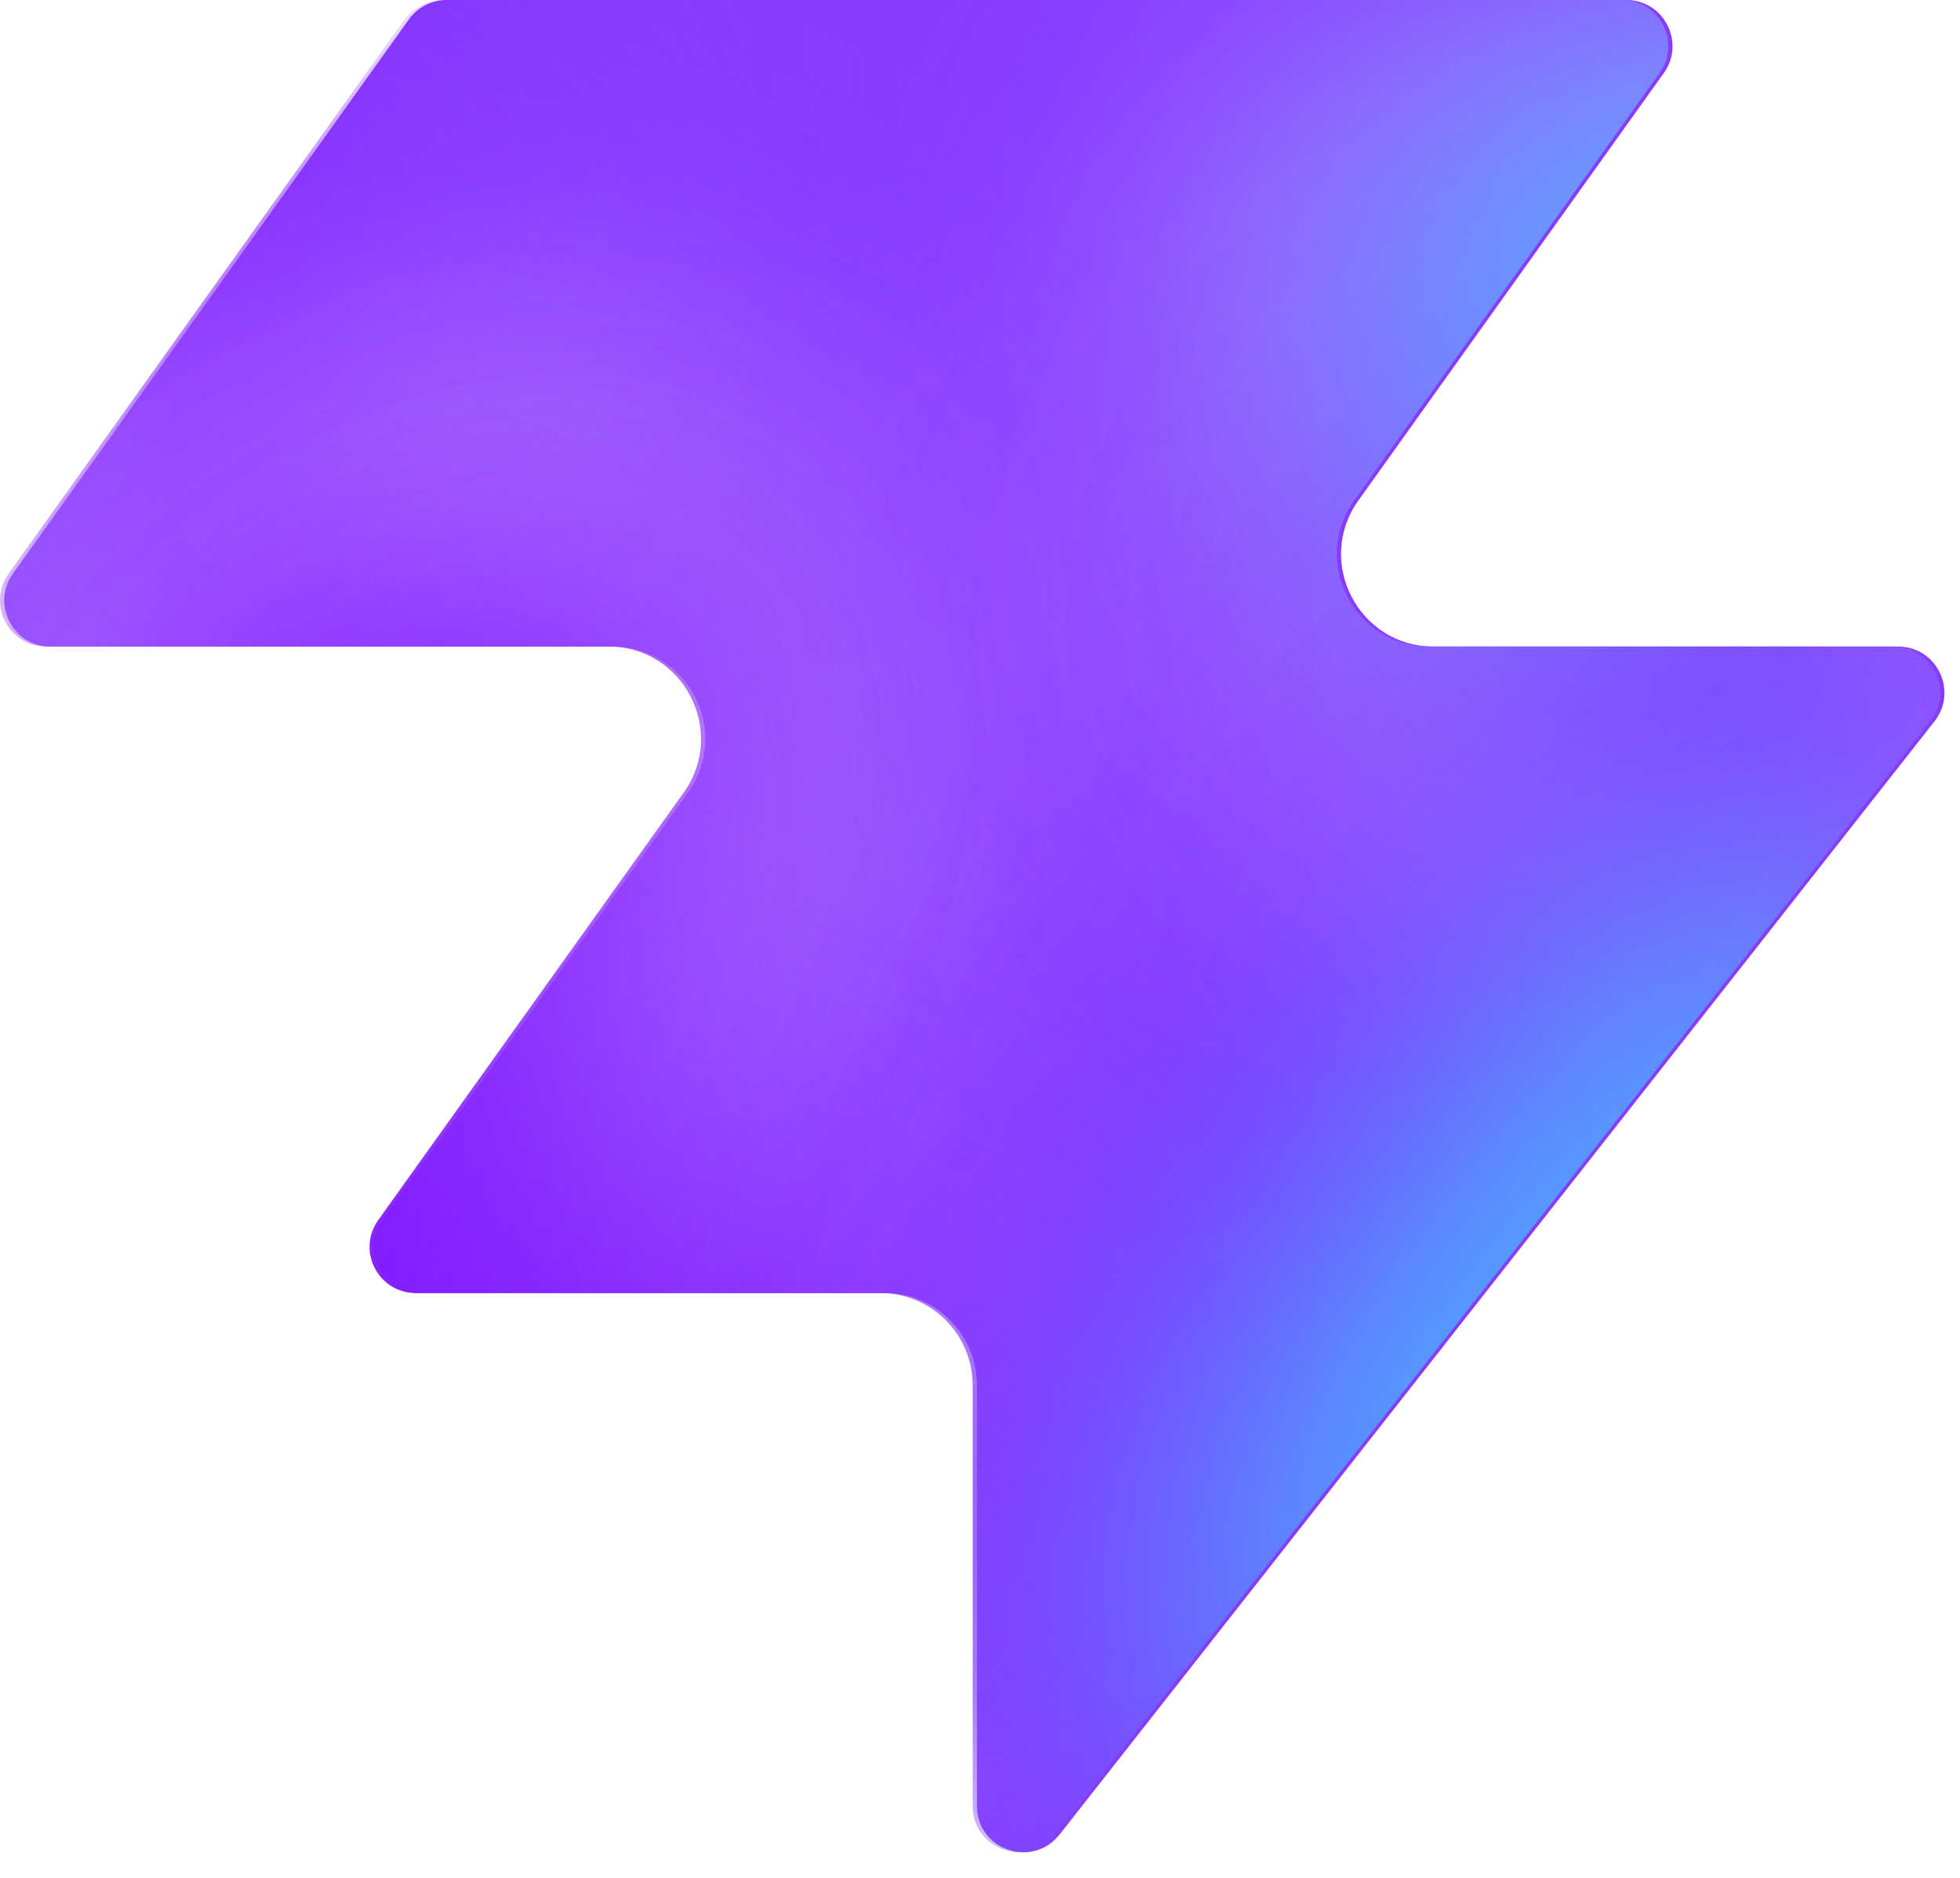
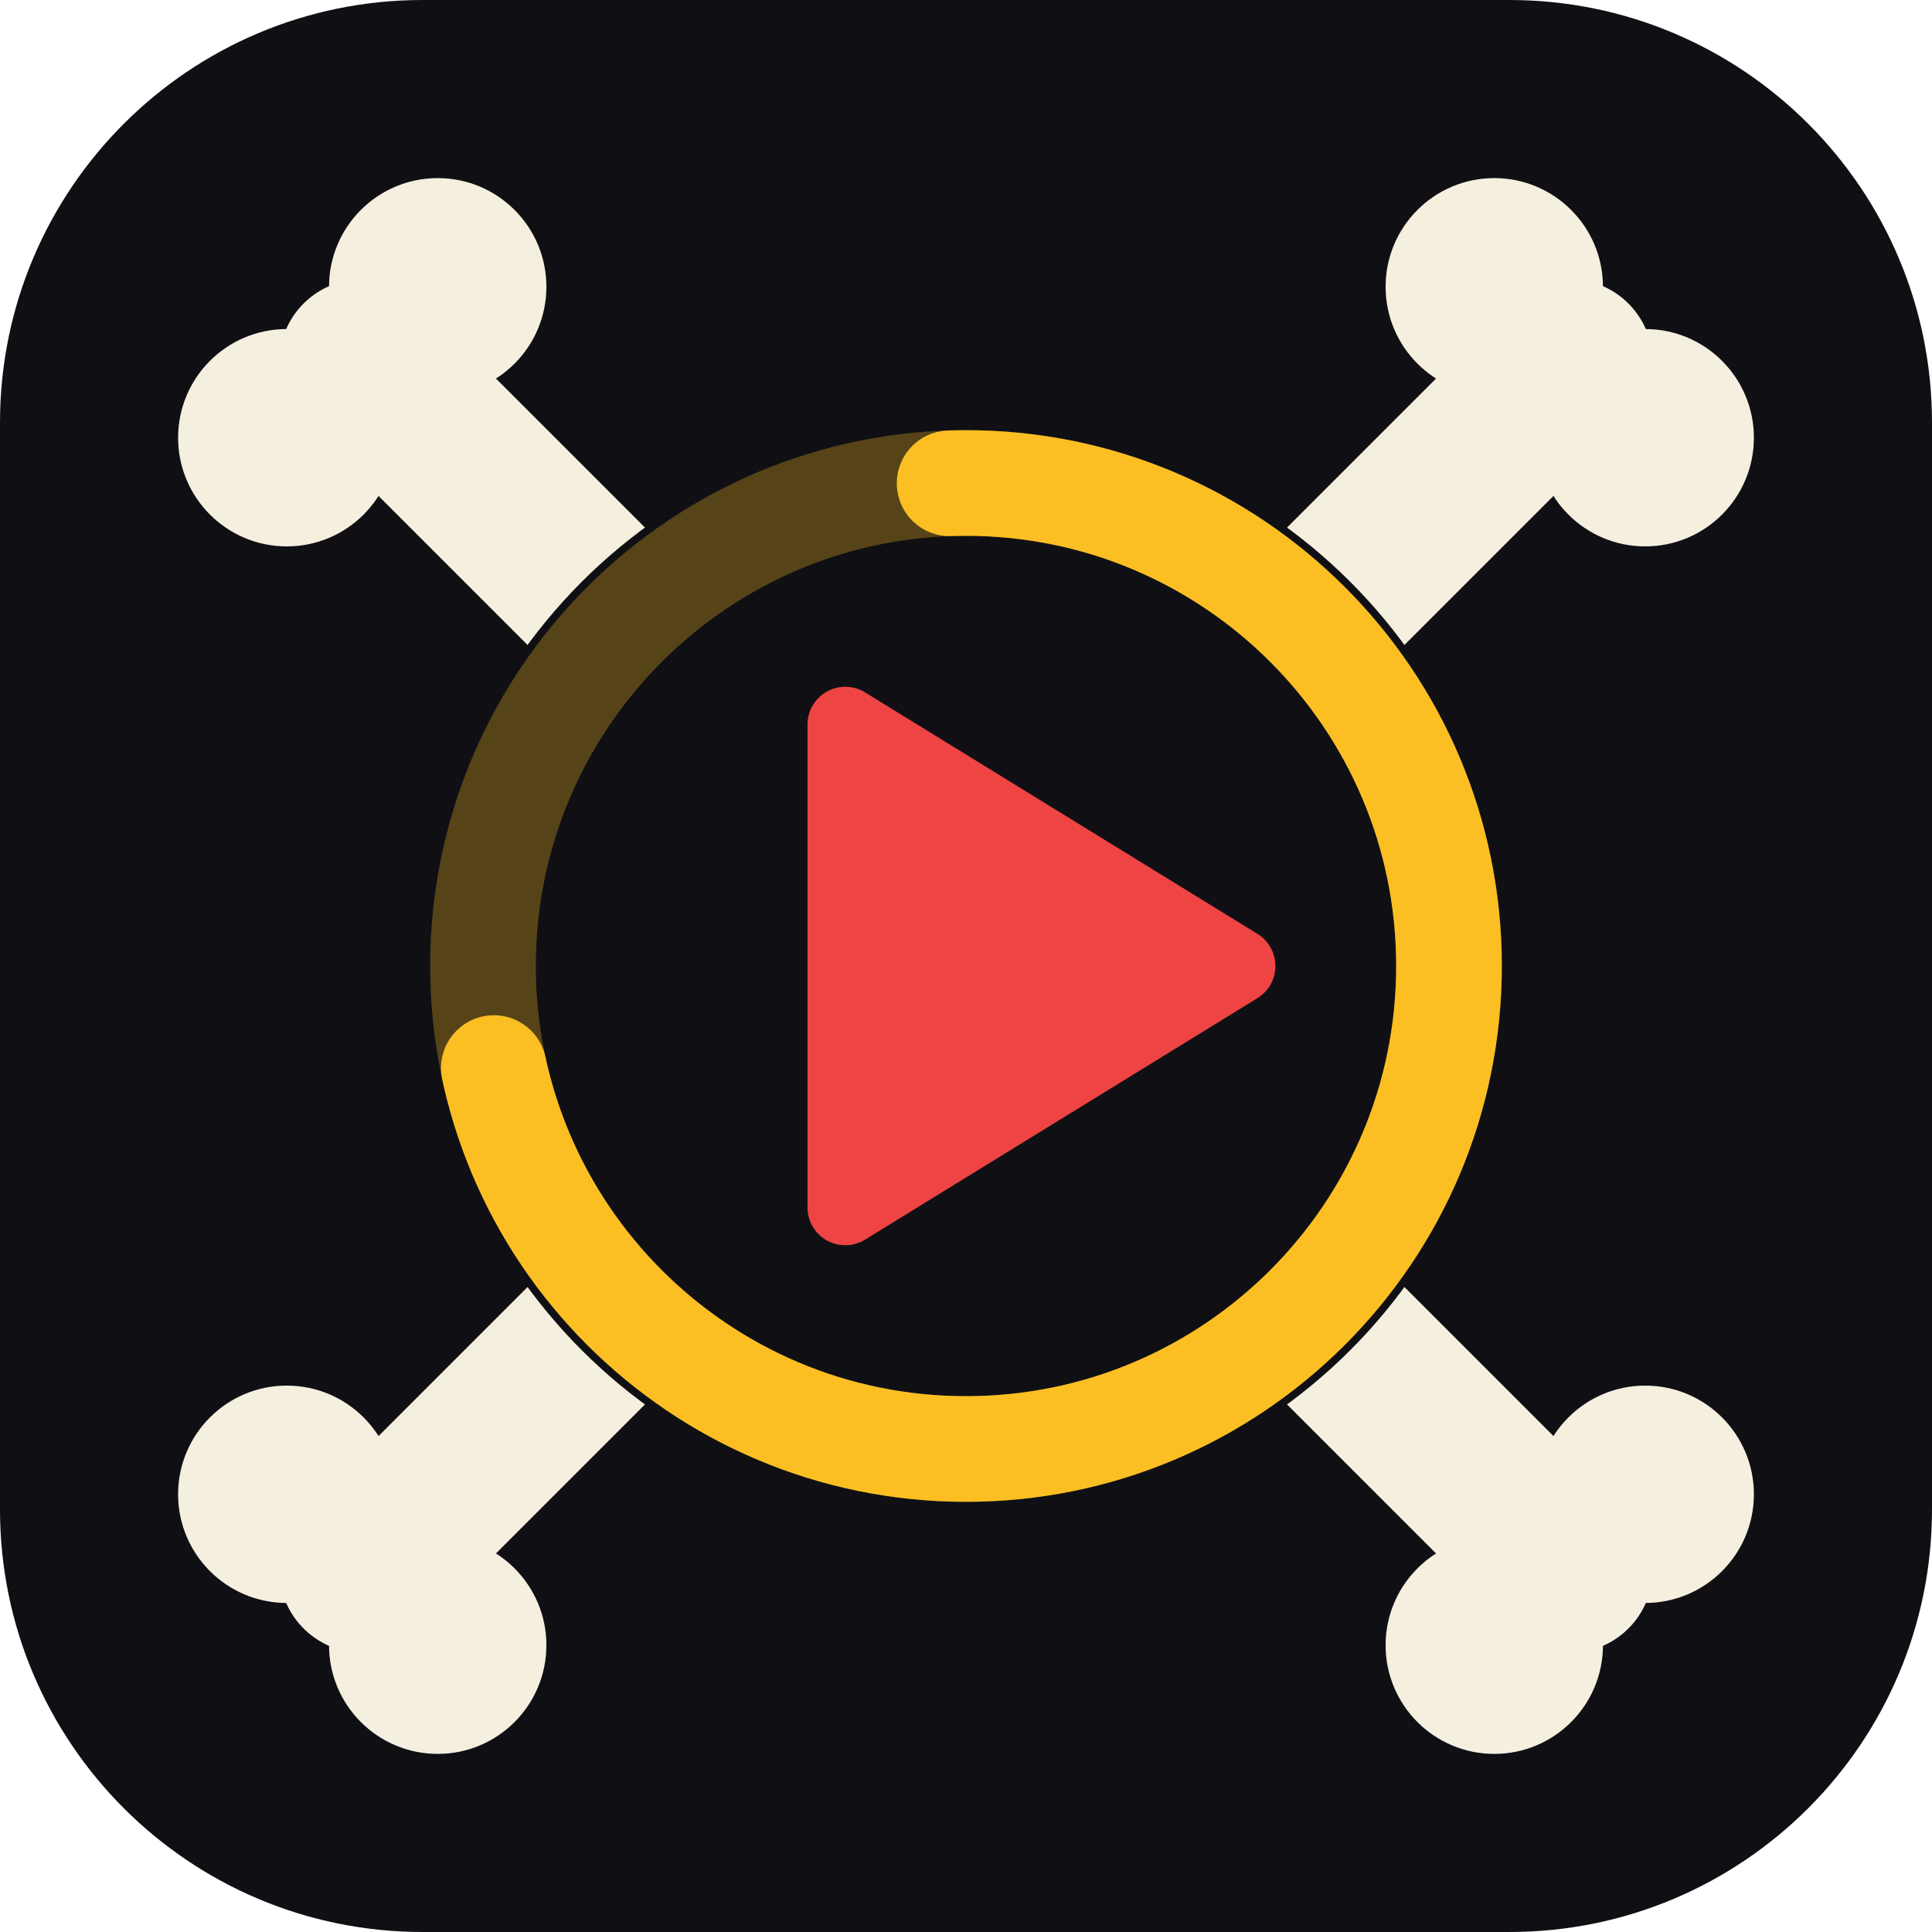
- <svg xmlns="http://www.w3.org/2000/svg" width="48" height="46" fill="none" viewBox="0 0 48 46">
-   <path fill="#863bff" d="M25.946 44.938c-.664.845-2.021.375-2.021-.698V33.937a2.26 2.26 0 0 0-2.262-2.262H10.287c-.92 0-1.456-1.04-.92-1.788l7.48-10.471c1.07-1.497 0-3.578-1.842-3.578H1.237c-.92 0-1.456-1.04-.92-1.788L10.013.474c.214-.297.556-.474.92-.474h28.894c.92 0 1.456 1.04.92 1.788l-7.48 10.471c-1.07 1.498 0 3.579 1.842 3.579h11.377c.943 0 1.473 1.088.89 1.83L25.947 44.94z" style="fill:#863bff;fill:color(display-p3 .525 .23 1);fill-opacity:1" />
-   <mask id="a" width="48" height="46" x="0" y="0" maskUnits="userSpaceOnUse" style="mask-type:alpha">
-     <path fill="#000" d="M25.842 44.938c-.664.844-2.021.375-2.021-.698V33.937a2.26 2.26 0 0 0-2.262-2.262H10.183c-.92 0-1.456-1.04-.92-1.788l7.48-10.471c1.07-1.498 0-3.579-1.842-3.579H1.133c-.92 0-1.456-1.04-.92-1.787L9.91.473c.214-.297.556-.474.92-.474h28.894c.92 0 1.456 1.04.92 1.788l-7.48 10.471c-1.07 1.498 0 3.578 1.842 3.578h11.377c.943 0 1.473 1.088.89 1.832L25.843 44.94z" style="fill:#000;fill-opacity:1" />
-   </mask>
-   <g mask="url(#a)">
-     <g filter="url(#b)">
-       <ellipse cx="5.508" cy="14.704" fill="#ede6ff" rx="5.508" ry="14.704" style="fill:#ede6ff;fill:color(display-p3 .927 .903 1);fill-opacity:1" transform="matrix(.00324 1 1 -.00324 -4.47 31.516)" />
-     </g>
-     <g filter="url(#c)">
-       <ellipse cx="10.399" cy="29.851" fill="#ede6ff" rx="10.399" ry="29.851" style="fill:#ede6ff;fill:color(display-p3 .927 .903 1);fill-opacity:1" transform="matrix(.00324 1 1 -.00324 -39.328 7.883)" />
-     </g>
-     <g filter="url(#d)">
-       <ellipse cx="5.508" cy="30.487" fill="#7e14ff" rx="5.508" ry="30.487" style="fill:#7e14ff;fill:color(display-p3 .492 .077 1);fill-opacity:1" transform="rotate(89.814 -25.913 -14.639)scale(1 -1)" />
-     </g>
-     <g filter="url(#e)">
-       <ellipse cx="5.508" cy="30.599" fill="#7e14ff" rx="5.508" ry="30.599" style="fill:#7e14ff;fill:color(display-p3 .492 .077 1);fill-opacity:1" transform="rotate(89.814 -32.644 -3.334)scale(1 -1)" />
-     </g>
-     <g filter="url(#f)">
-       <ellipse cx="5.508" cy="30.599" fill="#7e14ff" rx="5.508" ry="30.599" style="fill:#7e14ff;fill:color(display-p3 .492 .077 1);fill-opacity:1" transform="matrix(.00324 1 1 -.00324 -34.34 30.47)" />
-     </g>
-     <g filter="url(#g)">
-       <ellipse cx="14.072" cy="22.078" fill="#ede6ff" rx="14.072" ry="22.078" style="fill:#ede6ff;fill:color(display-p3 .927 .903 1);fill-opacity:1" transform="rotate(93.35 24.506 48.493)scale(-1 1)" />
-     </g>
-     <g filter="url(#h)">
-       <ellipse cx="3.47" cy="21.501" fill="#7e14ff" rx="3.47" ry="21.501" style="fill:#7e14ff;fill:color(display-p3 .492 .077 1);fill-opacity:1" transform="rotate(89.009 28.708 47.59)scale(-1 1)" />
-     </g>
-     <g filter="url(#i)">
-       <ellipse cx="3.47" cy="21.501" fill="#7e14ff" rx="3.47" ry="21.501" style="fill:#7e14ff;fill:color(display-p3 .492 .077 1);fill-opacity:1" transform="rotate(89.009 28.708 47.59)scale(-1 1)" />
-     </g>
-     <g filter="url(#j)">
-       <ellipse cx=".387" cy="8.972" fill="#7e14ff" rx="4.407" ry="29.108" style="fill:#7e14ff;fill:color(display-p3 .492 .077 1);fill-opacity:1" transform="rotate(39.51 .387 8.972)" />
-     </g>
-     <g filter="url(#k)">
-       <ellipse cx="47.523" cy="-6.092" fill="#7e14ff" rx="4.407" ry="29.108" style="fill:#7e14ff;fill:color(display-p3 .492 .077 1);fill-opacity:1" transform="rotate(37.892 47.523 -6.092)" />
-     </g>
-     <g filter="url(#l)">
-       <ellipse cx="41.412" cy="6.333" fill="#47bfff" rx="5.971" ry="9.665" style="fill:#47bfff;fill:color(display-p3 .28 .748 1);fill-opacity:1" transform="rotate(37.892 41.412 6.333)" />
-     </g>
-     <g filter="url(#m)">
-       <ellipse cx="-1.879" cy="38.332" fill="#7e14ff" rx="4.407" ry="29.108" style="fill:#7e14ff;fill:color(display-p3 .492 .077 1);fill-opacity:1" transform="rotate(37.892 -1.88 38.332)" />
-     </g>
-     <g filter="url(#n)">
-       <ellipse cx="-1.879" cy="38.332" fill="#7e14ff" rx="4.407" ry="29.108" style="fill:#7e14ff;fill:color(display-p3 .492 .077 1);fill-opacity:1" transform="rotate(37.892 -1.88 38.332)" />
-     </g>
-     <g filter="url(#o)">
-       <ellipse cx="35.651" cy="29.907" fill="#7e14ff" rx="4.407" ry="29.108" style="fill:#7e14ff;fill:color(display-p3 .492 .077 1);fill-opacity:1" transform="rotate(37.892 35.651 29.907)" />
-     </g>
-     <g filter="url(#p)">
-       <ellipse cx="38.418" cy="32.4" fill="#47bfff" rx="5.971" ry="15.297" style="fill:#47bfff;fill:color(display-p3 .28 .748 1);fill-opacity:1" transform="rotate(37.892 38.418 32.4)" />
-     </g>
+ <svg xmlns="http://www.w3.org/2000/svg" viewBox="0 0 64 64" width="64" height="64" role="img" aria-label="AniTracker">
+   <rect width="64" height="64" rx="14" fill="#101014" />
+   <g stroke="#F5EFE0" stroke-width="5.5" stroke-linecap="round">
+     <line x1="12" y1="12" x2="52" y2="52" />
+     <line x1="52" y1="12" x2="12" y2="52" />
  </g>
-   <defs>
-     <filter id="b" width="60.045" height="41.654" x="-19.77" y="16.149" color-interpolation-filters="sRGB" filterUnits="userSpaceOnUse">
-       <feFlood flood-opacity="0" result="BackgroundImageFix" />
-       <feBlend in="SourceGraphic" in2="BackgroundImageFix" result="shape" />
-       <feGaussianBlur result="effect1_foregroundBlur_2002_17158" stdDeviation="7.659" />
-     </filter>
-     <filter id="c" width="90.34" height="51.437" x="-54.613" y="-7.533" color-interpolation-filters="sRGB" filterUnits="userSpaceOnUse">
-       <feFlood flood-opacity="0" result="BackgroundImageFix" />
-       <feBlend in="SourceGraphic" in2="BackgroundImageFix" result="shape" />
-       <feGaussianBlur result="effect1_foregroundBlur_2002_17158" stdDeviation="7.659" />
-     </filter>
-     <filter id="d" width="79.355" height="29.4" x="-49.64" y="2.03" color-interpolation-filters="sRGB" filterUnits="userSpaceOnUse">
-       <feFlood flood-opacity="0" result="BackgroundImageFix" />
-       <feBlend in="SourceGraphic" in2="BackgroundImageFix" result="shape" />
-       <feGaussianBlur result="effect1_foregroundBlur_2002_17158" stdDeviation="4.596" />
-     </filter>
-     <filter id="e" width="79.579" height="29.4" x="-45.045" y="20.029" color-interpolation-filters="sRGB" filterUnits="userSpaceOnUse">
-       <feFlood flood-opacity="0" result="BackgroundImageFix" />
-       <feBlend in="SourceGraphic" in2="BackgroundImageFix" result="shape" />
-       <feGaussianBlur result="effect1_foregroundBlur_2002_17158" stdDeviation="4.596" />
-     </filter>
-     <filter id="f" width="79.579" height="29.4" x="-43.513" y="21.178" color-interpolation-filters="sRGB" filterUnits="userSpaceOnUse">
-       <feFlood flood-opacity="0" result="BackgroundImageFix" />
-       <feBlend in="SourceGraphic" in2="BackgroundImageFix" result="shape" />
-       <feGaussianBlur result="effect1_foregroundBlur_2002_17158" stdDeviation="4.596" />
-     </filter>
-     <filter id="g" width="74.749" height="58.852" x="15.756" y="-17.901" color-interpolation-filters="sRGB" filterUnits="userSpaceOnUse">
-       <feFlood flood-opacity="0" result="BackgroundImageFix" />
-       <feBlend in="SourceGraphic" in2="BackgroundImageFix" result="shape" />
-       <feGaussianBlur result="effect1_foregroundBlur_2002_17158" stdDeviation="7.659" />
-     </filter>
-     <filter id="h" width="61.377" height="25.362" x="23.548" y="2.284" color-interpolation-filters="sRGB" filterUnits="userSpaceOnUse">
-       <feFlood flood-opacity="0" result="BackgroundImageFix" />
-       <feBlend in="SourceGraphic" in2="BackgroundImageFix" result="shape" />
-       <feGaussianBlur result="effect1_foregroundBlur_2002_17158" stdDeviation="4.596" />
-     </filter>
-     <filter id="i" width="61.377" height="25.362" x="23.548" y="2.284" color-interpolation-filters="sRGB" filterUnits="userSpaceOnUse">
-       <feFlood flood-opacity="0" result="BackgroundImageFix" />
-       <feBlend in="SourceGraphic" in2="BackgroundImageFix" result="shape" />
-       <feGaussianBlur result="effect1_foregroundBlur_2002_17158" stdDeviation="4.596" />
-     </filter>
-     <filter id="j" width="56.045" height="63.649" x="-27.636" y="-22.853" color-interpolation-filters="sRGB" filterUnits="userSpaceOnUse">
-       <feFlood flood-opacity="0" result="BackgroundImageFix" />
-       <feBlend in="SourceGraphic" in2="BackgroundImageFix" result="shape" />
-       <feGaussianBlur result="effect1_foregroundBlur_2002_17158" stdDeviation="4.596" />
-     </filter>
-     <filter id="k" width="54.814" height="64.646" x="20.116" y="-38.415" color-interpolation-filters="sRGB" filterUnits="userSpaceOnUse">
-       <feFlood flood-opacity="0" result="BackgroundImageFix" />
-       <feBlend in="SourceGraphic" in2="BackgroundImageFix" result="shape" />
-       <feGaussianBlur result="effect1_foregroundBlur_2002_17158" stdDeviation="4.596" />
-     </filter>
-     <filter id="l" width="33.541" height="35.313" x="24.641" y="-11.323" color-interpolation-filters="sRGB" filterUnits="userSpaceOnUse">
-       <feFlood flood-opacity="0" result="BackgroundImageFix" />
-       <feBlend in="SourceGraphic" in2="BackgroundImageFix" result="shape" />
-       <feGaussianBlur result="effect1_foregroundBlur_2002_17158" stdDeviation="4.596" />
-     </filter>
-     <filter id="m" width="54.814" height="64.646" x="-29.286" y="6.009" color-interpolation-filters="sRGB" filterUnits="userSpaceOnUse">
-       <feFlood flood-opacity="0" result="BackgroundImageFix" />
-       <feBlend in="SourceGraphic" in2="BackgroundImageFix" result="shape" />
-       <feGaussianBlur result="effect1_foregroundBlur_2002_17158" stdDeviation="4.596" />
-     </filter>
-     <filter id="n" width="54.814" height="64.646" x="-29.286" y="6.009" color-interpolation-filters="sRGB" filterUnits="userSpaceOnUse">
-       <feFlood flood-opacity="0" result="BackgroundImageFix" />
-       <feBlend in="SourceGraphic" in2="BackgroundImageFix" result="shape" />
-       <feGaussianBlur result="effect1_foregroundBlur_2002_17158" stdDeviation="4.596" />
-     </filter>
-     <filter id="o" width="54.814" height="64.646" x="8.244" y="-2.416" color-interpolation-filters="sRGB" filterUnits="userSpaceOnUse">
-       <feFlood flood-opacity="0" result="BackgroundImageFix" />
-       <feBlend in="SourceGraphic" in2="BackgroundImageFix" result="shape" />
-       <feGaussianBlur result="effect1_foregroundBlur_2002_17158" stdDeviation="4.596" />
-     </filter>
-     <filter id="p" width="39.409" height="43.623" x="18.713" y="10.588" color-interpolation-filters="sRGB" filterUnits="userSpaceOnUse">
-       <feFlood flood-opacity="0" result="BackgroundImageFix" />
-       <feBlend in="SourceGraphic" in2="BackgroundImageFix" result="shape" />
-       <feGaussianBlur result="effect1_foregroundBlur_2002_17158" stdDeviation="4.596" />
-     </filter>
-   </defs>
+   <g fill="#F5EFE0">
+     <circle cx="14.5" cy="9.5" r="3.6" />
+     <circle cx="9.5" cy="14.5" r="3.6" />
+     <circle cx="54.5" cy="49.5" r="3.6" />
+     <circle cx="49.5" cy="54.5" r="3.6" />
+     <circle cx="54.5" cy="14.5" r="3.6" />
+     <circle cx="49.5" cy="9.5" r="3.6" />
+     <circle cx="14.5" cy="54.5" r="3.6" />
+     <circle cx="9.5" cy="49.5" r="3.6" />
+   </g>
+   <circle cx="32" cy="32" r="18" fill="#101014" />
+   <circle cx="32" cy="32" r="16" fill="none" stroke="#FBBF24" stroke-opacity="0.3" stroke-width="3.5" />
+   <circle cx="32" cy="32" r="16" fill="none" stroke="#FBBF24" stroke-width="3.5" stroke-linecap="round" pathLength="100" stroke-dasharray="72 28" transform="rotate(-90 32 32)" />
+   <polygon points="28,24 28,40 41,32" fill="#EF4444" stroke="#EF4444" stroke-width="2.5" stroke-linejoin="round" />
</svg>
